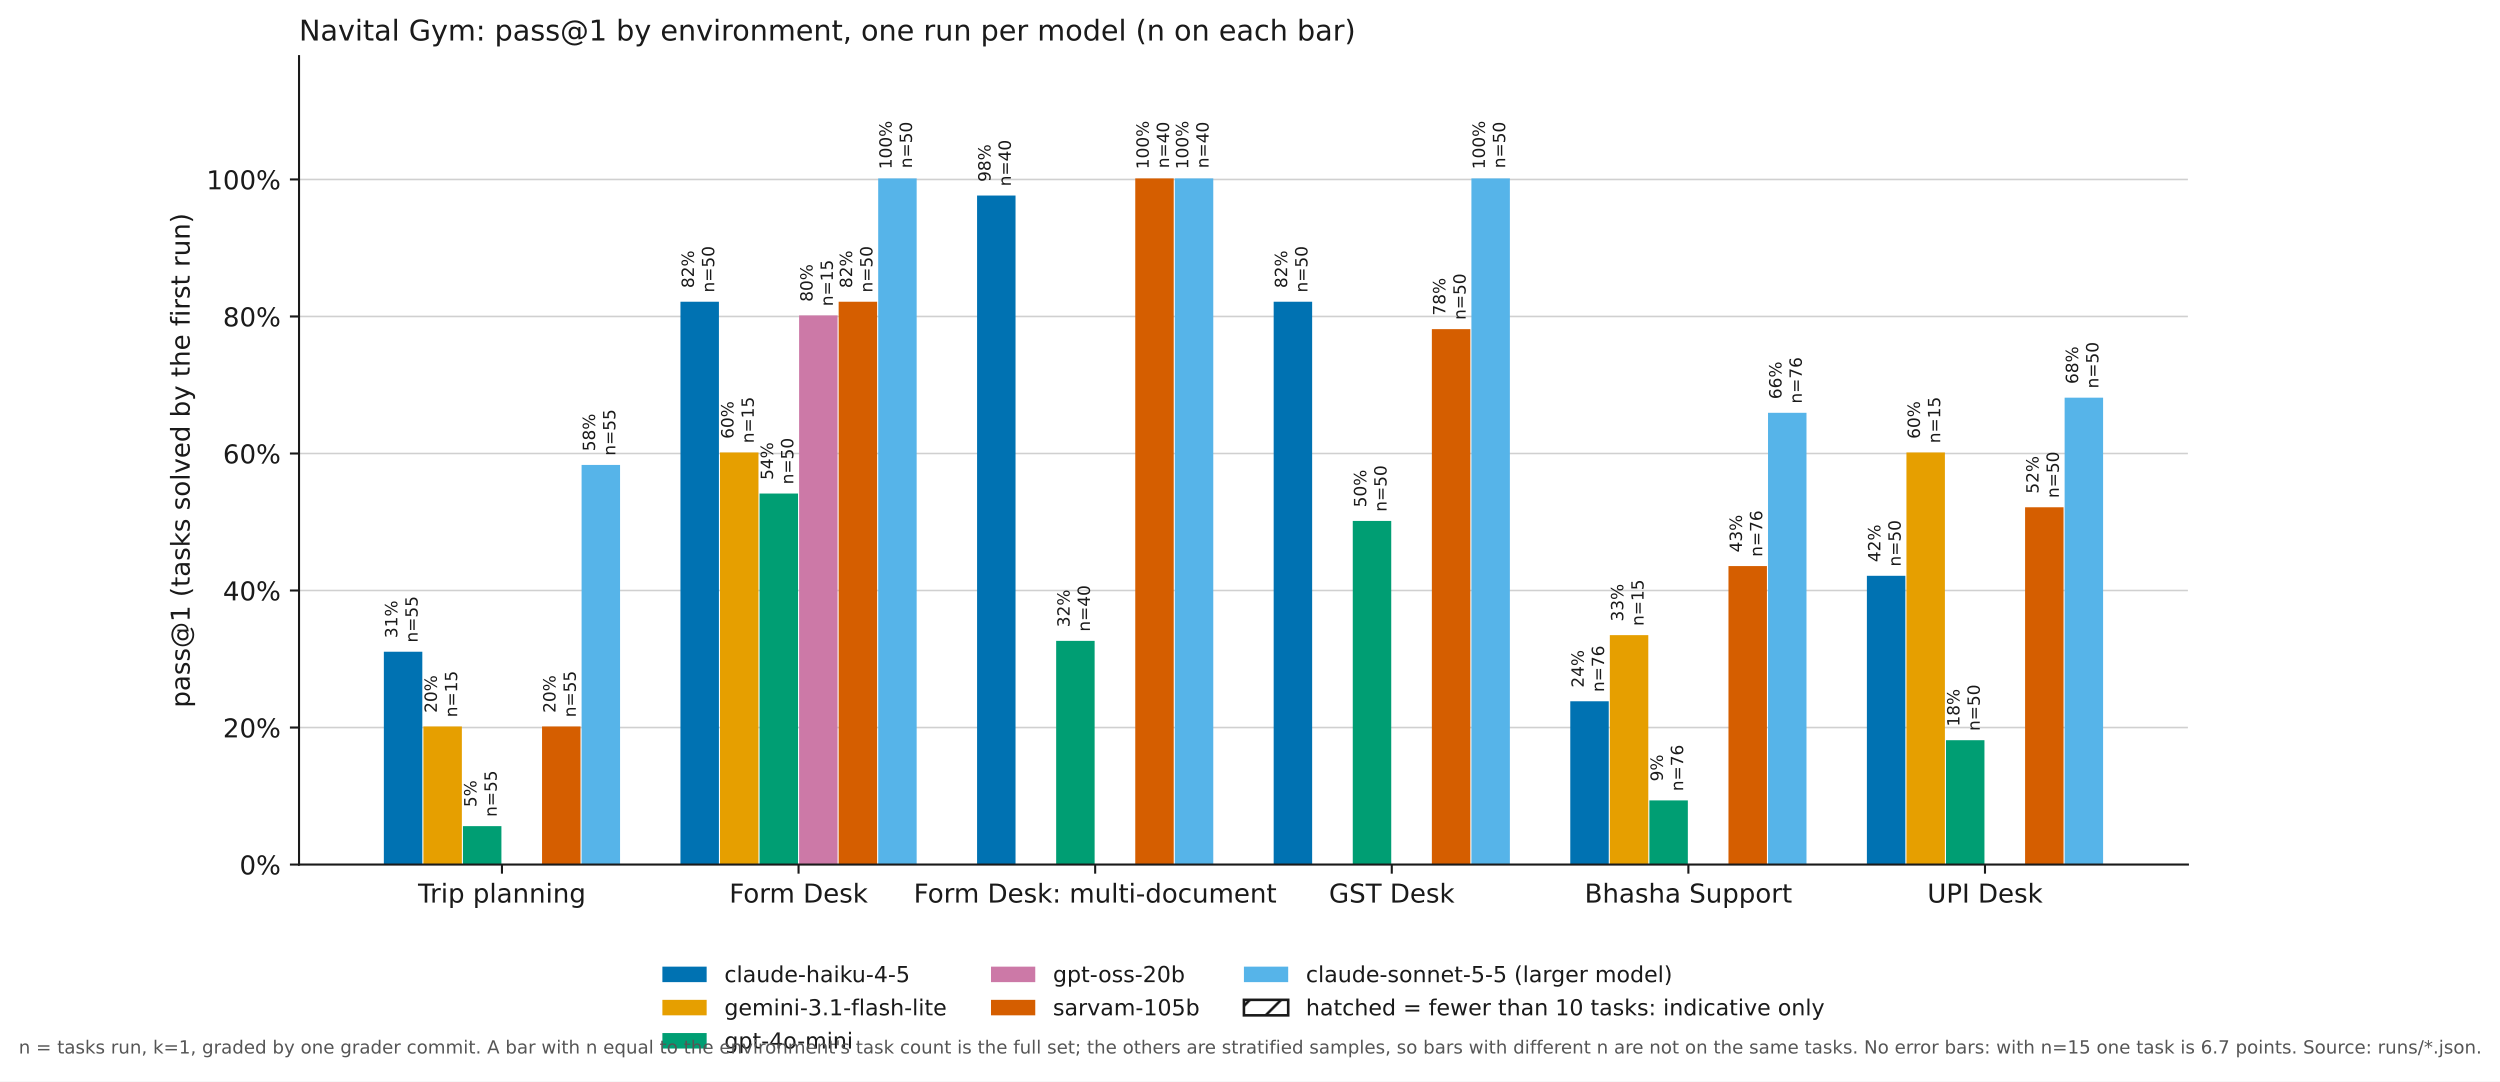
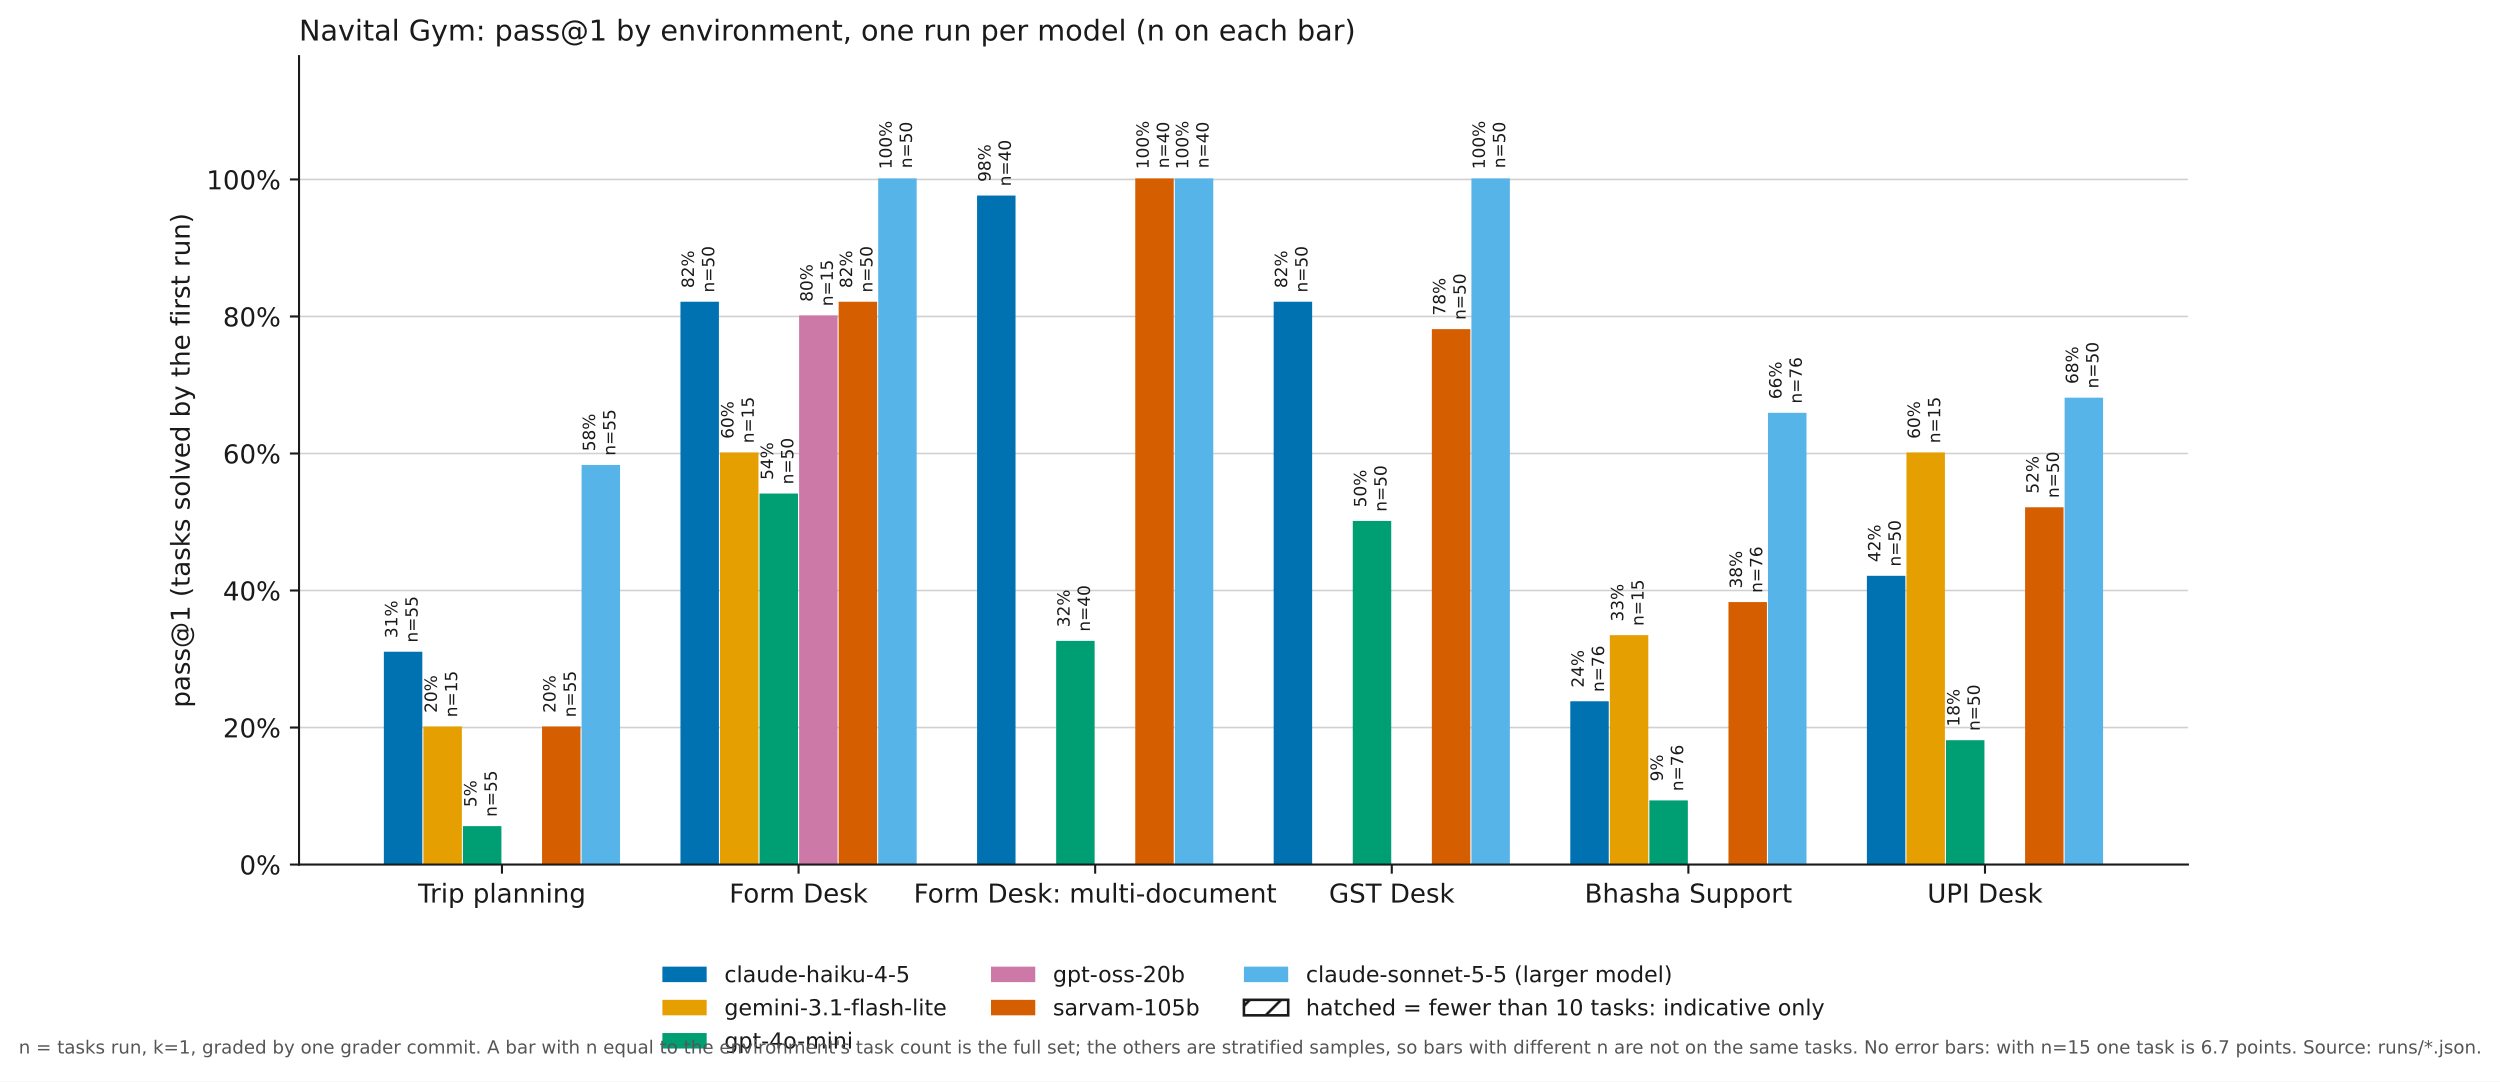
<svg xmlns="http://www.w3.org/2000/svg" xmlns:xlink="http://www.w3.org/1999/xlink" width="960.095pt" height="415.321pt" viewBox="0 0 960.095 415.321" version="1.1">
  <defs>
    <style type="text/css">*{stroke-linejoin: round; stroke-linecap: butt}</style>
  </defs>
  <g id="figure_1">
    <g id="patch_1">
      <path d="M 0 415.321  L 960.095 415.321  L 960.095 0  L 0 0  z " style="fill: #ffffff" />
    </g>
    <g id="axes_1">
      <g id="patch_2">
        <path d="M 114.84 332.022  L 840.24 332.022  L 840.24 21.558  L 114.84 21.558  z " style="fill: #ffffff" />
      </g>
      <g id="matplotlib.axis_1">
        <g id="xtick_1">
          <g id="line2d_1">
            <defs>
-               <path id="m8821f34952" d="M 0 0  L 0 3.5  " style="stroke: #1a1a1a; stroke-width: 0.8" />
+               <path id="m9e70d9c6fe" d="M 0 0  L 0 3.5  " style="stroke: #1a1a1a; stroke-width: 0.8" />
            </defs>
            <g>
-               <use xlink:href="#m8821f34952" x="192.769" y="332.022" style="fill: #1a1a1a; stroke: #1a1a1a; stroke-width: 0.8" />
+               <use xlink:href="#m9e70d9c6fe" x="192.769" y="332.022" style="fill: #1a1a1a; stroke: #1a1a1a; stroke-width: 0.8" />
            </g>
          </g>
          <g id="text_1">
            <text style="font-size: 10px; font-family: 'DejaVu Sans'; text-anchor: middle; fill: #1a1a1a" x="192.769" y="346.621" transform="rotate(-0 192.7686 346.6207)">Trip planning</text>
          </g>
        </g>
        <g id="xtick_2">
          <g id="line2d_2">
            <g>
-               <use xlink:href="#m8821f34952" x="306.677" y="332.022" style="fill: #1a1a1a; stroke: #1a1a1a; stroke-width: 0.8" />
+               <use xlink:href="#m9e70d9c6fe" x="306.677" y="332.022" style="fill: #1a1a1a; stroke: #1a1a1a; stroke-width: 0.8" />
            </g>
          </g>
          <g id="text_2">
            <text style="font-size: 10px; font-family: 'DejaVu Sans'; text-anchor: middle; fill: #1a1a1a" x="306.677" y="346.621" transform="rotate(-0 306.6772 346.6207)">Form Desk</text>
          </g>
        </g>
        <g id="xtick_3">
          <g id="line2d_3">
            <g>
-               <use xlink:href="#m8821f34952" x="420.586" y="332.022" style="fill: #1a1a1a; stroke: #1a1a1a; stroke-width: 0.8" />
+               <use xlink:href="#m9e70d9c6fe" x="420.586" y="332.022" style="fill: #1a1a1a; stroke: #1a1a1a; stroke-width: 0.8" />
            </g>
          </g>
          <g id="text_3">
            <text style="font-size: 10px; font-family: 'DejaVu Sans'; text-anchor: middle; fill: #1a1a1a" x="420.586" y="346.621" transform="rotate(-0 420.5857 346.6207)">Form Desk: multi-document</text>
          </g>
        </g>
        <g id="xtick_4">
          <g id="line2d_4">
            <g>
-               <use xlink:href="#m8821f34952" x="534.494" y="332.022" style="fill: #1a1a1a; stroke: #1a1a1a; stroke-width: 0.8" />
+               <use xlink:href="#m9e70d9c6fe" x="534.494" y="332.022" style="fill: #1a1a1a; stroke: #1a1a1a; stroke-width: 0.8" />
            </g>
          </g>
          <g id="text_4">
            <text style="font-size: 10px; font-family: 'DejaVu Sans'; text-anchor: middle; fill: #1a1a1a" x="534.494" y="346.621" transform="rotate(-0 534.4943 346.6207)">GST Desk</text>
          </g>
        </g>
        <g id="xtick_5">
          <g id="line2d_5">
            <g>
-               <use xlink:href="#m8821f34952" x="648.403" y="332.022" style="fill: #1a1a1a; stroke: #1a1a1a; stroke-width: 0.8" />
+               <use xlink:href="#m9e70d9c6fe" x="648.403" y="332.022" style="fill: #1a1a1a; stroke: #1a1a1a; stroke-width: 0.8" />
            </g>
          </g>
          <g id="text_5">
            <text style="font-size: 10px; font-family: 'DejaVu Sans'; text-anchor: middle; fill: #1a1a1a" x="648.403" y="346.621" transform="rotate(-0 648.4028 346.6207)">Bhasha Support</text>
          </g>
        </g>
        <g id="xtick_6">
          <g id="line2d_6">
            <g>
-               <use xlink:href="#m8821f34952" x="762.311" y="332.022" style="fill: #1a1a1a; stroke: #1a1a1a; stroke-width: 0.8" />
+               <use xlink:href="#m9e70d9c6fe" x="762.311" y="332.022" style="fill: #1a1a1a; stroke: #1a1a1a; stroke-width: 0.8" />
            </g>
          </g>
          <g id="text_6">
            <text style="font-size: 10px; font-family: 'DejaVu Sans'; text-anchor: middle; fill: #1a1a1a" x="762.311" y="346.621" transform="rotate(-0 762.3114 346.6207)">UPI Desk</text>
          </g>
        </g>
      </g>
      <g id="matplotlib.axis_2">
        <g id="ytick_1">
          <g id="line2d_7">
-             <path d="M 114.84 332.022  L 840.24 332.022  " clip-path="url(#p18290ab628)" style="fill: none; stroke: #d0d0d0; stroke-width: 0.6; stroke-linecap: square" />
+             <path d="M 114.84 332.022  L 840.24 332.022  " clip-path="url(#p67235c8566)" style="fill: none; stroke: #d0d0d0; stroke-width: 0.6; stroke-linecap: square" />
          </g>
          <g id="line2d_8">
            <defs>
-               <path id="m528d3b960f" d="M 0 0  L -3.5 0  " style="stroke: #1a1a1a; stroke-width: 0.8" />
+               <path id="m015271d2e5" d="M 0 0  L -3.5 0  " style="stroke: #1a1a1a; stroke-width: 0.8" />
            </defs>
            <g>
-               <use xlink:href="#m528d3b960f" x="114.84" y="332.022" style="fill: #1a1a1a; stroke: #1a1a1a; stroke-width: 0.8" />
+               <use xlink:href="#m015271d2e5" x="114.84" y="332.022" style="fill: #1a1a1a; stroke: #1a1a1a; stroke-width: 0.8" />
            </g>
          </g>
          <g id="text_7">
            <text style="font-size: 10px; font-family: 'DejaVu Sans'; text-anchor: end; fill: #1a1a1a" x="107.84" y="335.821" transform="rotate(-0 107.84 335.8211)">0%</text>
          </g>
        </g>
        <g id="ytick_2">
          <g id="line2d_9">
-             <path d="M 114.84 279.401  L 840.24 279.401  " clip-path="url(#p18290ab628)" style="fill: none; stroke: #d0d0d0; stroke-width: 0.6; stroke-linecap: square" />
+             <path d="M 114.84 279.401  L 840.24 279.401  " clip-path="url(#p67235c8566)" style="fill: none; stroke: #d0d0d0; stroke-width: 0.6; stroke-linecap: square" />
          </g>
          <g id="line2d_10">
            <g>
-               <use xlink:href="#m528d3b960f" x="114.84" y="279.401" style="fill: #1a1a1a; stroke: #1a1a1a; stroke-width: 0.8" />
+               <use xlink:href="#m015271d2e5" x="114.84" y="279.401" style="fill: #1a1a1a; stroke: #1a1a1a; stroke-width: 0.8" />
            </g>
          </g>
          <g id="text_8">
            <text style="font-size: 10px; font-family: 'DejaVu Sans'; text-anchor: end; fill: #1a1a1a" x="107.84" y="283.2" transform="rotate(-0 107.84 283.2001)">20%</text>
          </g>
        </g>
        <g id="ytick_3">
          <g id="line2d_11">
-             <path d="M 114.84 226.78  L 840.24 226.78  " clip-path="url(#p18290ab628)" style="fill: none; stroke: #d0d0d0; stroke-width: 0.6; stroke-linecap: square" />
+             <path d="M 114.84 226.78  L 840.24 226.78  " clip-path="url(#p67235c8566)" style="fill: none; stroke: #d0d0d0; stroke-width: 0.6; stroke-linecap: square" />
          </g>
          <g id="line2d_12">
            <g>
-               <use xlink:href="#m528d3b960f" x="114.84" y="226.78" style="fill: #1a1a1a; stroke: #1a1a1a; stroke-width: 0.8" />
+               <use xlink:href="#m015271d2e5" x="114.84" y="226.78" style="fill: #1a1a1a; stroke: #1a1a1a; stroke-width: 0.8" />
            </g>
          </g>
          <g id="text_9">
            <text style="font-size: 10px; font-family: 'DejaVu Sans'; text-anchor: end; fill: #1a1a1a" x="107.84" y="230.579" transform="rotate(-0 107.84 230.5791)">40%</text>
          </g>
        </g>
        <g id="ytick_4">
          <g id="line2d_13">
-             <path d="M 114.84 174.159  L 840.24 174.159  " clip-path="url(#p18290ab628)" style="fill: none; stroke: #d0d0d0; stroke-width: 0.6; stroke-linecap: square" />
+             <path d="M 114.84 174.159  L 840.24 174.159  " clip-path="url(#p67235c8566)" style="fill: none; stroke: #d0d0d0; stroke-width: 0.6; stroke-linecap: square" />
          </g>
          <g id="line2d_14">
            <g>
-               <use xlink:href="#m528d3b960f" x="114.84" y="174.159" style="fill: #1a1a1a; stroke: #1a1a1a; stroke-width: 0.8" />
+               <use xlink:href="#m015271d2e5" x="114.84" y="174.159" style="fill: #1a1a1a; stroke: #1a1a1a; stroke-width: 0.8" />
            </g>
          </g>
          <g id="text_10">
            <text style="font-size: 10px; font-family: 'DejaVu Sans'; text-anchor: end; fill: #1a1a1a" x="107.84" y="177.958" transform="rotate(-0 107.84 177.9581)">60%</text>
          </g>
        </g>
        <g id="ytick_5">
          <g id="line2d_15">
-             <path d="M 114.84 121.538  L 840.24 121.538  " clip-path="url(#p18290ab628)" style="fill: none; stroke: #d0d0d0; stroke-width: 0.6; stroke-linecap: square" />
+             <path d="M 114.84 121.538  L 840.24 121.538  " clip-path="url(#p67235c8566)" style="fill: none; stroke: #d0d0d0; stroke-width: 0.6; stroke-linecap: square" />
          </g>
          <g id="line2d_16">
            <g>
-               <use xlink:href="#m528d3b960f" x="114.84" y="121.538" style="fill: #1a1a1a; stroke: #1a1a1a; stroke-width: 0.8" />
+               <use xlink:href="#m015271d2e5" x="114.84" y="121.538" style="fill: #1a1a1a; stroke: #1a1a1a; stroke-width: 0.8" />
            </g>
          </g>
          <g id="text_11">
            <text style="font-size: 10px; font-family: 'DejaVu Sans'; text-anchor: end; fill: #1a1a1a" x="107.84" y="125.337" transform="rotate(-0 107.84 125.337)">80%</text>
          </g>
        </g>
        <g id="ytick_6">
          <g id="line2d_17">
-             <path d="M 114.84 68.917  L 840.24 68.917  " clip-path="url(#p18290ab628)" style="fill: none; stroke: #d0d0d0; stroke-width: 0.6; stroke-linecap: square" />
+             <path d="M 114.84 68.917  L 840.24 68.917  " clip-path="url(#p67235c8566)" style="fill: none; stroke: #d0d0d0; stroke-width: 0.6; stroke-linecap: square" />
          </g>
          <g id="line2d_18">
            <g>
-               <use xlink:href="#m528d3b960f" x="114.84" y="68.917" style="fill: #1a1a1a; stroke: #1a1a1a; stroke-width: 0.8" />
+               <use xlink:href="#m015271d2e5" x="114.84" y="68.917" style="fill: #1a1a1a; stroke: #1a1a1a; stroke-width: 0.8" />
            </g>
          </g>
          <g id="text_12">
            <text style="font-size: 10px; font-family: 'DejaVu Sans'; text-anchor: end; fill: #1a1a1a" x="107.84" y="72.716" transform="rotate(-0 107.84 72.71603)">100%</text>
          </g>
        </g>
        <g id="text_13">
          <text style="font-size: 10px; font-family: 'DejaVu Sans'; text-anchor: middle; fill: #1a1a1a" x="72.849" y="176.79" transform="rotate(-90 72.84859 176.7903)">pass@1 (tasks solved by the first run)</text>
        </g>
      </g>
      <g id="patch_3">
-         <path d="M 147.813 332.022  L 161.786 332.022  L 161.786 250.699  L 147.813 250.699  z " clip-path="url(#p18290ab628)" style="fill: #0072b2; stroke: #0072b2; stroke-width: 0.8; stroke-linejoin: miter" />
+         <path d="M 147.813 332.022  L 161.786 332.022  L 161.786 250.699  L 147.813 250.699  z " clip-path="url(#p67235c8566)" style="fill: #0072b2; stroke: #0072b2; stroke-width: 0.8; stroke-linejoin: miter" />
      </g>
      <g id="patch_4">
-         <path d="M 261.721 332.022  L 275.694 332.022  L 275.694 116.276  L 261.721 116.276  z " clip-path="url(#p18290ab628)" style="fill: #0072b2; stroke: #0072b2; stroke-width: 0.8; stroke-linejoin: miter" />
+         <path d="M 261.721 332.022  L 275.694 332.022  L 275.694 116.276  L 261.721 116.276  z " clip-path="url(#p67235c8566)" style="fill: #0072b2; stroke: #0072b2; stroke-width: 0.8; stroke-linejoin: miter" />
      </g>
      <g id="patch_5">
-         <path d="M 375.63 332.022  L 389.603 332.022  L 389.603 75.495  L 375.63 75.495  z " clip-path="url(#p18290ab628)" style="fill: #0072b2; stroke: #0072b2; stroke-width: 0.8; stroke-linejoin: miter" />
+         <path d="M 375.63 332.022  L 389.603 332.022  L 389.603 75.495  L 375.63 75.495  z " clip-path="url(#p67235c8566)" style="fill: #0072b2; stroke: #0072b2; stroke-width: 0.8; stroke-linejoin: miter" />
      </g>
      <g id="patch_6">
-         <path d="M 489.538 332.022  L 503.511 332.022  L 503.511 116.276  L 489.538 116.276  z " clip-path="url(#p18290ab628)" style="fill: #0072b2; stroke: #0072b2; stroke-width: 0.8; stroke-linejoin: miter" />
+         <path d="M 489.538 332.022  L 503.511 332.022  L 503.511 116.276  L 489.538 116.276  z " clip-path="url(#p67235c8566)" style="fill: #0072b2; stroke: #0072b2; stroke-width: 0.8; stroke-linejoin: miter" />
      </g>
      <g id="patch_7">
-         <path d="M 603.447 332.022  L 617.42 332.022  L 617.42 269.708  L 603.447 269.708  z " clip-path="url(#p18290ab628)" style="fill: #0072b2; stroke: #0072b2; stroke-width: 0.8; stroke-linejoin: miter" />
+         <path d="M 603.447 332.022  L 617.42 332.022  L 617.42 269.708  L 603.447 269.708  z " clip-path="url(#p67235c8566)" style="fill: #0072b2; stroke: #0072b2; stroke-width: 0.8; stroke-linejoin: miter" />
      </g>
      <g id="patch_8">
-         <path d="M 717.355 332.022  L 731.328 332.022  L 731.328 221.518  L 717.355 221.518  z " clip-path="url(#p18290ab628)" style="fill: #0072b2; stroke: #0072b2; stroke-width: 0.8; stroke-linejoin: miter" />
+         <path d="M 717.355 332.022  L 731.328 332.022  L 731.328 221.518  L 717.355 221.518  z " clip-path="url(#p67235c8566)" style="fill: #0072b2; stroke: #0072b2; stroke-width: 0.8; stroke-linejoin: miter" />
      </g>
      <g id="patch_9">
-         <path d="M 163.001 332.022  L 176.973 332.022  L 176.973 279.401  L 163.001 279.401  z " clip-path="url(#p18290ab628)" style="fill: #e69f00; stroke: #e69f00; stroke-width: 0.8; stroke-linejoin: miter" />
+         <path d="M 163.001 332.022  L 176.973 332.022  L 176.973 279.401  L 163.001 279.401  z " clip-path="url(#p67235c8566)" style="fill: #e69f00; stroke: #e69f00; stroke-width: 0.8; stroke-linejoin: miter" />
      </g>
      <g id="patch_10">
-         <path d="M 276.909 332.022  L 290.882 332.022  L 290.882 174.159  L 276.909 174.159  z " clip-path="url(#p18290ab628)" style="fill: #e69f00; stroke: #e69f00; stroke-width: 0.8; stroke-linejoin: miter" />
+         <path d="M 276.909 332.022  L 290.882 332.022  L 290.882 174.159  L 276.909 174.159  z " clip-path="url(#p67235c8566)" style="fill: #e69f00; stroke: #e69f00; stroke-width: 0.8; stroke-linejoin: miter" />
      </g>
      <g id="patch_11">
-         <path d="M 618.635 332.022  L 632.608 332.022  L 632.608 244.321  L 618.635 244.321  z " clip-path="url(#p18290ab628)" style="fill: #e69f00; stroke: #e69f00; stroke-width: 0.8; stroke-linejoin: miter" />
+         <path d="M 618.635 332.022  L 632.608 332.022  L 632.608 244.321  L 618.635 244.321  z " clip-path="url(#p67235c8566)" style="fill: #e69f00; stroke: #e69f00; stroke-width: 0.8; stroke-linejoin: miter" />
      </g>
      <g id="patch_12">
-         <path d="M 732.543 332.022  L 746.516 332.022  L 746.516 174.159  L 732.543 174.159  z " clip-path="url(#p18290ab628)" style="fill: #e69f00; stroke: #e69f00; stroke-width: 0.8; stroke-linejoin: miter" />
+         <path d="M 732.543 332.022  L 746.516 332.022  L 746.516 174.159  L 732.543 174.159  z " clip-path="url(#p67235c8566)" style="fill: #e69f00; stroke: #e69f00; stroke-width: 0.8; stroke-linejoin: miter" />
      </g>
      <g id="patch_13">
-         <path d="M 178.188 332.022  L 192.161 332.022  L 192.161 317.671  L 178.188 317.671  z " clip-path="url(#p18290ab628)" style="fill: #009e73; stroke: #009e73; stroke-width: 0.8; stroke-linejoin: miter" />
+         <path d="M 178.188 332.022  L 192.161 332.022  L 192.161 317.671  L 178.188 317.671  z " clip-path="url(#p67235c8566)" style="fill: #009e73; stroke: #009e73; stroke-width: 0.8; stroke-linejoin: miter" />
      </g>
      <g id="patch_14">
-         <path d="M 292.097 332.022  L 306.07 332.022  L 306.07 189.946  L 292.097 189.946  z " clip-path="url(#p18290ab628)" style="fill: #009e73; stroke: #009e73; stroke-width: 0.8; stroke-linejoin: miter" />
+         <path d="M 292.097 332.022  L 306.07 332.022  L 306.07 189.946  L 292.097 189.946  z " clip-path="url(#p67235c8566)" style="fill: #009e73; stroke: #009e73; stroke-width: 0.8; stroke-linejoin: miter" />
      </g>
      <g id="patch_15">
-         <path d="M 406.005 332.022  L 419.978 332.022  L 419.978 246.513  L 406.005 246.513  z " clip-path="url(#p18290ab628)" style="fill: #009e73; stroke: #009e73; stroke-width: 0.8; stroke-linejoin: miter" />
+         <path d="M 406.005 332.022  L 419.978 332.022  L 419.978 246.513  L 406.005 246.513  z " clip-path="url(#p67235c8566)" style="fill: #009e73; stroke: #009e73; stroke-width: 0.8; stroke-linejoin: miter" />
      </g>
      <g id="patch_16">
-         <path d="M 519.914 332.022  L 533.887 332.022  L 533.887 200.47  L 519.914 200.47  z " clip-path="url(#p18290ab628)" style="fill: #009e73; stroke: #009e73; stroke-width: 0.8; stroke-linejoin: miter" />
+         <path d="M 519.914 332.022  L 533.887 332.022  L 533.887 200.47  L 519.914 200.47  z " clip-path="url(#p67235c8566)" style="fill: #009e73; stroke: #009e73; stroke-width: 0.8; stroke-linejoin: miter" />
      </g>
      <g id="patch_17">
-         <path d="M 633.823 332.022  L 647.795 332.022  L 647.795 307.789  L 633.823 307.789  z " clip-path="url(#p18290ab628)" style="fill: #009e73; stroke: #009e73; stroke-width: 0.8; stroke-linejoin: miter" />
+         <path d="M 633.823 332.022  L 647.795 332.022  L 647.795 307.789  L 633.823 307.789  z " clip-path="url(#p67235c8566)" style="fill: #009e73; stroke: #009e73; stroke-width: 0.8; stroke-linejoin: miter" />
      </g>
      <g id="patch_18">
-         <path d="M 747.731 332.022  L 761.704 332.022  L 761.704 284.663  L 747.731 284.663  z " clip-path="url(#p18290ab628)" style="fill: #009e73; stroke: #009e73; stroke-width: 0.8; stroke-linejoin: miter" />
+         <path d="M 747.731 332.022  L 761.704 332.022  L 761.704 284.663  L 747.731 284.663  z " clip-path="url(#p67235c8566)" style="fill: #009e73; stroke: #009e73; stroke-width: 0.8; stroke-linejoin: miter" />
      </g>
      <g id="patch_19">
-         <path d="M 307.285 332.022  L 321.257 332.022  L 321.257 121.538  L 307.285 121.538  z " clip-path="url(#p18290ab628)" style="fill: #cc79a7; stroke: #cc79a7; stroke-width: 0.8; stroke-linejoin: miter" />
+         <path d="M 307.285 332.022  L 321.257 332.022  L 321.257 121.538  L 307.285 121.538  z " clip-path="url(#p67235c8566)" style="fill: #cc79a7; stroke: #cc79a7; stroke-width: 0.8; stroke-linejoin: miter" />
      </g>
      <g id="patch_20">
-         <path d="M 208.564 332.022  L 222.537 332.022  L 222.537 279.401  L 208.564 279.401  z " clip-path="url(#p18290ab628)" style="fill: #d55e00; stroke: #d55e00; stroke-width: 0.8; stroke-linejoin: miter" />
+         <path d="M 208.564 332.022  L 222.537 332.022  L 222.537 279.401  L 208.564 279.401  z " clip-path="url(#p67235c8566)" style="fill: #d55e00; stroke: #d55e00; stroke-width: 0.8; stroke-linejoin: miter" />
      </g>
      <g id="patch_21">
-         <path d="M 322.472 332.022  L 336.445 332.022  L 336.445 116.276  L 322.472 116.276  z " clip-path="url(#p18290ab628)" style="fill: #d55e00; stroke: #d55e00; stroke-width: 0.8; stroke-linejoin: miter" />
+         <path d="M 322.472 332.022  L 336.445 332.022  L 336.445 116.276  L 322.472 116.276  z " clip-path="url(#p67235c8566)" style="fill: #d55e00; stroke: #d55e00; stroke-width: 0.8; stroke-linejoin: miter" />
      </g>
      <g id="patch_22">
-         <path d="M 436.381 332.022  L 450.354 332.022  L 450.354 68.917  L 436.381 68.917  z " clip-path="url(#p18290ab628)" style="fill: #d55e00; stroke: #d55e00; stroke-width: 0.8; stroke-linejoin: miter" />
+         <path d="M 436.381 332.022  L 450.354 332.022  L 450.354 68.917  L 436.381 68.917  z " clip-path="url(#p67235c8566)" style="fill: #d55e00; stroke: #d55e00; stroke-width: 0.8; stroke-linejoin: miter" />
      </g>
      <g id="patch_23">
-         <path d="M 550.29 332.022  L 564.262 332.022  L 564.262 126.8  L 550.29 126.8  z " clip-path="url(#p18290ab628)" style="fill: #d55e00; stroke: #d55e00; stroke-width: 0.8; stroke-linejoin: miter" />
+         <path d="M 550.29 332.022  L 564.262 332.022  L 564.262 126.8  L 550.29 126.8  z " clip-path="url(#p67235c8566)" style="fill: #d55e00; stroke: #d55e00; stroke-width: 0.8; stroke-linejoin: miter" />
      </g>
      <g id="patch_24">
-         <path d="M 664.198 332.022  L 678.171 332.022  L 678.171 217.779  L 664.198 217.779  z " clip-path="url(#p18290ab628)" style="fill: #d55e00; stroke: #d55e00; stroke-width: 0.8; stroke-linejoin: miter" />
+         <path d="M 664.198 332.022  L 678.171 332.022  L 678.171 231.627  L 664.198 231.627  z " clip-path="url(#p67235c8566)" style="fill: #d55e00; stroke: #d55e00; stroke-width: 0.8; stroke-linejoin: miter" />
      </g>
      <g id="patch_25">
-         <path d="M 778.107 332.022  L 792.079 332.022  L 792.079 195.208  L 778.107 195.208  z " clip-path="url(#p18290ab628)" style="fill: #d55e00; stroke: #d55e00; stroke-width: 0.8; stroke-linejoin: miter" />
+         <path d="M 778.107 332.022  L 792.079 332.022  L 792.079 195.208  L 778.107 195.208  z " clip-path="url(#p67235c8566)" style="fill: #d55e00; stroke: #d55e00; stroke-width: 0.8; stroke-linejoin: miter" />
      </g>
      <g id="patch_26">
-         <path d="M 223.752 332.022  L 237.725 332.022  L 237.725 178.943  L 223.752 178.943  z " clip-path="url(#p18290ab628)" style="fill: #56b4e9; stroke: #56b4e9; stroke-width: 0.8; stroke-linejoin: miter" />
+         <path d="M 223.752 332.022  L 237.725 332.022  L 237.725 178.943  L 223.752 178.943  z " clip-path="url(#p67235c8566)" style="fill: #56b4e9; stroke: #56b4e9; stroke-width: 0.8; stroke-linejoin: miter" />
      </g>
      <g id="patch_27">
-         <path d="M 337.66 332.022  L 351.633 332.022  L 351.633 68.917  L 337.66 68.917  z " clip-path="url(#p18290ab628)" style="fill: #56b4e9; stroke: #56b4e9; stroke-width: 0.8; stroke-linejoin: miter" />
+         <path d="M 337.66 332.022  L 351.633 332.022  L 351.633 68.917  L 337.66 68.917  z " clip-path="url(#p67235c8566)" style="fill: #56b4e9; stroke: #56b4e9; stroke-width: 0.8; stroke-linejoin: miter" />
      </g>
      <g id="patch_28">
-         <path d="M 451.569 332.022  L 465.542 332.022  L 465.542 68.917  L 451.569 68.917  z " clip-path="url(#p18290ab628)" style="fill: #56b4e9; stroke: #56b4e9; stroke-width: 0.8; stroke-linejoin: miter" />
+         <path d="M 451.569 332.022  L 465.542 332.022  L 465.542 68.917  L 451.569 68.917  z " clip-path="url(#p67235c8566)" style="fill: #56b4e9; stroke: #56b4e9; stroke-width: 0.8; stroke-linejoin: miter" />
      </g>
      <g id="patch_29">
-         <path d="M 565.477 332.022  L 579.45 332.022  L 579.45 68.917  L 565.477 68.917  z " clip-path="url(#p18290ab628)" style="fill: #56b4e9; stroke: #56b4e9; stroke-width: 0.8; stroke-linejoin: miter" />
+         <path d="M 565.477 332.022  L 579.45 332.022  L 579.45 68.917  L 565.477 68.917  z " clip-path="url(#p67235c8566)" style="fill: #56b4e9; stroke: #56b4e9; stroke-width: 0.8; stroke-linejoin: miter" />
      </g>
      <g id="patch_30">
-         <path d="M 679.386 332.022  L 693.359 332.022  L 693.359 158.927  L 679.386 158.927  z " clip-path="url(#p18290ab628)" style="fill: #56b4e9; stroke: #56b4e9; stroke-width: 0.8; stroke-linejoin: miter" />
+         <path d="M 679.386 332.022  L 693.359 332.022  L 693.359 158.927  L 679.386 158.927  z " clip-path="url(#p67235c8566)" style="fill: #56b4e9; stroke: #56b4e9; stroke-width: 0.8; stroke-linejoin: miter" />
      </g>
      <g id="patch_31">
-         <path d="M 793.294 332.022  L 807.267 332.022  L 807.267 153.111  L 793.294 153.111  z " clip-path="url(#p18290ab628)" style="fill: #56b4e9; stroke: #56b4e9; stroke-width: 0.8; stroke-linejoin: miter" />
+         <path d="M 793.294 332.022  L 807.267 332.022  L 807.267 153.111  L 793.294 153.111  z " clip-path="url(#p67235c8566)" style="fill: #56b4e9; stroke: #56b4e9; stroke-width: 0.8; stroke-linejoin: miter" />
      </g>
      <g id="patch_32">
        <path d="M 114.84 332.022  L 114.84 21.558  " style="fill: none; stroke: #1a1a1a; stroke-width: 0.8; stroke-linejoin: miter; stroke-linecap: square" />
      </g>
      <g id="patch_33">
        <path d="M 114.84 332.022  L 840.24 332.022  " style="fill: none; stroke: #1a1a1a; stroke-width: 0.8; stroke-linejoin: miter; stroke-linecap: square" />
      </g>
      <g id="text_14">
        <text style="font-size: 6.5px; font-family: 'DejaVu Sans'; fill: #1a1a1a" transform="translate(152.587 245.0572) rotate(-90)">31%</text>
        <text style="font-size: 6.5px; font-family: 'DejaVu Sans'; fill: #1a1a1a" transform="translate(160.3882 246.7523) rotate(-90)">n=55</text>
      </g>
      <g id="text_15">
        <text style="font-size: 6.5px; font-family: 'DejaVu Sans'; fill: #1a1a1a" transform="translate(266.4955 110.6345) rotate(-90)">82%</text>
        <text style="font-size: 6.5px; font-family: 'DejaVu Sans'; fill: #1a1a1a" transform="translate(274.2968 112.3295) rotate(-90)">n=50</text>
      </g>
      <g id="text_16">
        <text style="font-size: 6.5px; font-family: 'DejaVu Sans'; fill: #1a1a1a" transform="translate(380.4041 69.85317) rotate(-90)">98%</text>
        <text style="font-size: 6.5px; font-family: 'DejaVu Sans'; fill: #1a1a1a" transform="translate(388.2053 71.54825) rotate(-90)">n=40</text>
      </g>
      <g id="text_17">
        <text style="font-size: 6.5px; font-family: 'DejaVu Sans'; fill: #1a1a1a" transform="translate(494.3126 110.6345) rotate(-90)">82%</text>
        <text style="font-size: 6.5px; font-family: 'DejaVu Sans'; fill: #1a1a1a" transform="translate(502.1139 112.3295) rotate(-90)">n=50</text>
      </g>
      <g id="text_18">
        <text style="font-size: 6.5px; font-family: 'DejaVu Sans'; fill: #1a1a1a" transform="translate(608.2211 264.0663) rotate(-90)">24%</text>
        <text style="font-size: 6.5px; font-family: 'DejaVu Sans'; fill: #1a1a1a" transform="translate(616.0224 265.7613) rotate(-90)">n=76</text>
      </g>
      <g id="text_19">
        <text style="font-size: 6.5px; font-family: 'DejaVu Sans'; fill: #1a1a1a" transform="translate(722.1297 215.8765) rotate(-90)">42%</text>
        <text style="font-size: 6.5px; font-family: 'DejaVu Sans'; fill: #1a1a1a" transform="translate(729.931 217.5716) rotate(-90)">n=50</text>
      </g>
      <g id="text_20">
        <text style="font-size: 6.5px; font-family: 'DejaVu Sans'; fill: #1a1a1a" transform="translate(167.7748 273.7596) rotate(-90)">20%</text>
        <text style="font-size: 6.5px; font-family: 'DejaVu Sans'; fill: #1a1a1a" transform="translate(175.576 275.4547) rotate(-90)">n=15</text>
      </g>
      <g id="text_21">
        <text style="font-size: 6.5px; font-family: 'DejaVu Sans'; fill: #1a1a1a" transform="translate(281.6833 168.5176) rotate(-90)">60%</text>
        <text style="font-size: 6.5px; font-family: 'DejaVu Sans'; fill: #1a1a1a" transform="translate(289.4846 170.2127) rotate(-90)">n=15</text>
      </g>
      <g id="text_22">
        <text style="font-size: 6.5px; font-family: 'DejaVu Sans'; fill: #1a1a1a" transform="translate(623.409 238.6789) rotate(-90)">33%</text>
        <text style="font-size: 6.5px; font-family: 'DejaVu Sans'; fill: #1a1a1a" transform="translate(631.2102 240.374) rotate(-90)">n=15</text>
      </g>
      <g id="text_23">
        <text style="font-size: 6.5px; font-family: 'DejaVu Sans'; fill: #1a1a1a" transform="translate(737.3175 168.5176) rotate(-90)">60%</text>
        <text style="font-size: 6.5px; font-family: 'DejaVu Sans'; fill: #1a1a1a" transform="translate(745.1188 170.2127) rotate(-90)">n=15</text>
      </g>
      <g id="text_24">
        <text style="font-size: 6.5px; font-family: 'DejaVu Sans'; fill: #1a1a1a" transform="translate(182.9626 309.9616) rotate(-90)">5%</text>
        <text style="font-size: 6.5px; font-family: 'DejaVu Sans'; fill: #1a1a1a" transform="translate(190.7638 313.7245) rotate(-90)">n=55</text>
      </g>
      <g id="text_25">
        <text style="font-size: 6.5px; font-family: 'DejaVu Sans'; fill: #1a1a1a" transform="translate(296.8711 184.3039) rotate(-90)">54%</text>
        <text style="font-size: 6.5px; font-family: 'DejaVu Sans'; fill: #1a1a1a" transform="translate(304.6724 185.999) rotate(-90)">n=50</text>
      </g>
      <g id="text_26">
        <text style="font-size: 6.5px; font-family: 'DejaVu Sans'; fill: #1a1a1a" transform="translate(410.7797 240.8715) rotate(-90)">32%</text>
        <text style="font-size: 6.5px; font-family: 'DejaVu Sans'; fill: #1a1a1a" transform="translate(418.5809 242.5666) rotate(-90)">n=40</text>
      </g>
      <g id="text_27">
        <text style="font-size: 6.5px; font-family: 'DejaVu Sans'; fill: #1a1a1a" transform="translate(524.6882 194.8281) rotate(-90)">50%</text>
        <text style="font-size: 6.5px; font-family: 'DejaVu Sans'; fill: #1a1a1a" transform="translate(532.4895 196.5232) rotate(-90)">n=50</text>
      </g>
      <g id="text_28">
        <text style="font-size: 6.5px; font-family: 'DejaVu Sans'; fill: #1a1a1a" transform="translate(638.5968 300.0795) rotate(-90)">9%</text>
        <text style="font-size: 6.5px; font-family: 'DejaVu Sans'; fill: #1a1a1a" transform="translate(646.398 303.8423) rotate(-90)">n=76</text>
      </g>
      <g id="text_29">
        <text style="font-size: 6.5px; font-family: 'DejaVu Sans'; fill: #1a1a1a" transform="translate(752.5053 279.0217) rotate(-90)">18%</text>
        <text style="font-size: 6.5px; font-family: 'DejaVu Sans'; fill: #1a1a1a" transform="translate(760.3066 280.7168) rotate(-90)">n=50</text>
      </g>
      <g id="text_30">
        <text style="font-size: 6.5px; font-family: 'DejaVu Sans'; fill: #1a1a1a" transform="translate(312.0589 115.8966) rotate(-90)">80%</text>
        <text style="font-size: 6.5px; font-family: 'DejaVu Sans'; fill: #1a1a1a" transform="translate(319.8602 117.5916) rotate(-90)">n=15</text>
      </g>
      <g id="text_31">
        <text style="font-size: 6.5px; font-family: 'DejaVu Sans'; fill: #1a1a1a" transform="translate(213.3382 273.7596) rotate(-90)">20%</text>
        <text style="font-size: 6.5px; font-family: 'DejaVu Sans'; fill: #1a1a1a" transform="translate(221.1395 275.4547) rotate(-90)">n=55</text>
      </g>
      <g id="text_32">
        <text style="font-size: 6.5px; font-family: 'DejaVu Sans'; fill: #1a1a1a" transform="translate(327.2467 110.6345) rotate(-90)">82%</text>
        <text style="font-size: 6.5px; font-family: 'DejaVu Sans'; fill: #1a1a1a" transform="translate(335.048 112.3295) rotate(-90)">n=50</text>
      </g>
      <g id="text_33">
        <text style="font-size: 6.5px; font-family: 'DejaVu Sans'; fill: #1a1a1a" transform="translate(441.1553 64.97062) rotate(-90)">100%</text>
        <text style="font-size: 6.5px; font-family: 'DejaVu Sans'; fill: #1a1a1a" transform="translate(448.9565 64.59789) rotate(-90)">n=40</text>
      </g>
      <g id="text_34">
        <text style="font-size: 6.5px; font-family: 'DejaVu Sans'; fill: #1a1a1a" transform="translate(555.0638 121.1587) rotate(-90)">78%</text>
        <text style="font-size: 6.5px; font-family: 'DejaVu Sans'; fill: #1a1a1a" transform="translate(562.8651 122.8537) rotate(-90)">n=50</text>
      </g>
      <g id="text_35">
-         <text style="font-size: 6.5px; font-family: 'DejaVu Sans'; fill: #1a1a1a" transform="translate(668.9724 212.1376) rotate(-90)">43%</text>
-         <text style="font-size: 6.5px; font-family: 'DejaVu Sans'; fill: #1a1a1a" transform="translate(676.7736 213.8327) rotate(-90)">n=76</text>
+         <text style="font-size: 6.5px; font-family: 'DejaVu Sans'; fill: #1a1a1a" transform="translate(668.9724 225.9853) rotate(-90)">38%</text>
+         <text style="font-size: 6.5px; font-family: 'DejaVu Sans'; fill: #1a1a1a" transform="translate(676.7736 227.6803) rotate(-90)">n=76</text>
      </g>
      <g id="text_36">
        <text style="font-size: 6.5px; font-family: 'DejaVu Sans'; fill: #1a1a1a" transform="translate(782.8809 189.566) rotate(-90)">52%</text>
        <text style="font-size: 6.5px; font-family: 'DejaVu Sans'; fill: #1a1a1a" transform="translate(790.6822 191.2611) rotate(-90)">n=50</text>
      </g>
      <g id="text_37">
        <text style="font-size: 6.5px; font-family: 'DejaVu Sans'; fill: #1a1a1a" transform="translate(228.526 173.3013) rotate(-90)">58%</text>
        <text style="font-size: 6.5px; font-family: 'DejaVu Sans'; fill: #1a1a1a" transform="translate(236.3273 174.9964) rotate(-90)">n=55</text>
      </g>
      <g id="text_38">
        <text style="font-size: 6.5px; font-family: 'DejaVu Sans'; fill: #1a1a1a" transform="translate(342.4345 64.97062) rotate(-90)">100%</text>
        <text style="font-size: 6.5px; font-family: 'DejaVu Sans'; fill: #1a1a1a" transform="translate(350.2358 64.59789) rotate(-90)">n=50</text>
      </g>
      <g id="text_39">
        <text style="font-size: 6.5px; font-family: 'DejaVu Sans'; fill: #1a1a1a" transform="translate(456.3431 64.97062) rotate(-90)">100%</text>
        <text style="font-size: 6.5px; font-family: 'DejaVu Sans'; fill: #1a1a1a" transform="translate(464.1444 64.59789) rotate(-90)">n=40</text>
      </g>
      <g id="text_40">
        <text style="font-size: 6.5px; font-family: 'DejaVu Sans'; fill: #1a1a1a" transform="translate(570.2516 64.97062) rotate(-90)">100%</text>
        <text style="font-size: 6.5px; font-family: 'DejaVu Sans'; fill: #1a1a1a" transform="translate(578.0529 64.59789) rotate(-90)">n=50</text>
      </g>
      <g id="text_41">
        <text style="font-size: 6.5px; font-family: 'DejaVu Sans'; fill: #1a1a1a" transform="translate(684.1602 153.2852) rotate(-90)">66%</text>
        <text style="font-size: 6.5px; font-family: 'DejaVu Sans'; fill: #1a1a1a" transform="translate(691.9614 154.9803) rotate(-90)">n=76</text>
      </g>
      <g id="text_42">
        <text style="font-size: 6.5px; font-family: 'DejaVu Sans'; fill: #1a1a1a" transform="translate(798.0687 147.4692) rotate(-90)">68%</text>
        <text style="font-size: 6.5px; font-family: 'DejaVu Sans'; fill: #1a1a1a" transform="translate(805.87 149.1642) rotate(-90)">n=50</text>
      </g>
      <g id="text_43">
        <text style="font-size: 11px; font-family: 'DejaVu Sans'; text-anchor: start; fill: #1a1a1a" x="114.84" y="15.558" transform="rotate(-0 114.84 15.55828)">Navital Gym: pass@1 by environment, one run per model (n on each bar)</text>
      </g>
      <g id="legend_1">
        <g id="patch_34">
          <path d="M 254.382 377.177  L 271.382 377.177  L 271.382 371.227  L 254.382 371.227  z " style="fill: #0072b2" />
        </g>
        <g id="text_44">
          <text style="font-size: 8.5px; font-family: 'DejaVu Sans'; text-anchor: start; fill: #1a1a1a" x="278.182" y="377.177" transform="rotate(-0 278.1818 377.1774)">claude-haiku-4-5</text>
        </g>
        <g id="patch_35">
          <path d="M 254.382 389.928  L 271.382 389.928  L 271.382 383.978  L 254.382 383.978  z " style="fill: #e69f00" />
        </g>
        <g id="text_45">
          <text style="font-size: 8.5px; font-family: 'DejaVu Sans'; text-anchor: start; fill: #1a1a1a" x="278.182" y="389.928" transform="rotate(-0 278.1818 389.928)">gemini-3.1-flash-lite</text>
        </g>
        <g id="patch_36">
          <path d="M 254.382 402.679  L 271.382 402.679  L 271.382 396.729  L 254.382 396.729  z " style="fill: #009e73" />
        </g>
        <g id="text_46">
          <text style="font-size: 8.5px; font-family: 'DejaVu Sans'; text-anchor: start; fill: #1a1a1a" x="278.182" y="402.679" transform="rotate(-0 278.1818 402.6787)">gpt-4o-mini</text>
        </g>
        <g id="patch_37">
          <path d="M 380.578 377.177  L 397.578 377.177  L 397.578 371.227  L 380.578 371.227  z " style="fill: #cc79a7" />
        </g>
        <g id="text_47">
          <text style="font-size: 8.5px; font-family: 'DejaVu Sans'; text-anchor: start; fill: #1a1a1a" x="404.378" y="377.177" transform="rotate(-0 404.3776 377.1774)">gpt-oss-20b</text>
        </g>
        <g id="patch_38">
          <path d="M 380.578 389.928  L 397.578 389.928  L 397.578 383.978  L 380.578 383.978  z " style="fill: #d55e00" />
        </g>
        <g id="text_48">
          <text style="font-size: 8.5px; font-family: 'DejaVu Sans'; text-anchor: start; fill: #1a1a1a" x="404.378" y="389.928" transform="rotate(-0 404.3776 389.928)">sarvam-105b</text>
        </g>
        <g id="patch_39">
          <path d="M 477.715 377.177  L 494.715 377.177  L 494.715 371.227  L 477.715 371.227  z " style="fill: #56b4e9" />
        </g>
        <g id="text_49">
          <text style="font-size: 8.5px; font-family: 'DejaVu Sans'; text-anchor: start; fill: #1a1a1a" x="501.515" y="377.177" transform="rotate(-0 501.5153 377.1774)">claude-sonnet-5-5  (larger model)</text>
        </g>
        <g id="patch_40">
-           <path d="M 477.715 389.928  L 494.715 389.928  L 494.715 383.978  L 477.715 383.978  z " style="fill: url(#h07de2a5452); stroke: #1a1a1a; stroke-linejoin: miter" />
+           <path d="M 477.715 389.928  L 494.715 389.928  L 494.715 383.978  L 477.715 383.978  z " style="fill: url(#h94cd002560); stroke: #1a1a1a; stroke-linejoin: miter" />
        </g>
        <g id="text_50">
          <text style="font-size: 8.5px; font-family: 'DejaVu Sans'; text-anchor: start; fill: #1a1a1a" x="501.515" y="389.928" transform="rotate(-0 501.5153 389.928)">hatched = fewer than 10 tasks: indicative only</text>
        </g>
      </g>
    </g>
    <g id="text_51">
      <text style="font-size: 7px; font-family: 'DejaVu Sans'; text-anchor: start; fill: #555555" x="7.2" y="404.598" transform="rotate(-0 7.2 404.5983)">n = tasks run, k=1, graded by one grader commit. A bar with n equal to the environment's task count is the full set; the others are stratified samples, so bars with different n are not on the same tasks. No error bars: with n=15 one task is 6.7 points. Source: runs/*.json.</text>
    </g>
  </g>
  <defs>
-     <clipPath id="p18290ab628">
+     <clipPath id="p67235c8566">
      <rect x="114.84" y="21.558" width="725.4" height="310.464" />
    </clipPath>
  </defs>
  <defs>
-     <pattern id="h07de2a5452" patternUnits="userSpaceOnUse" x="0" y="0" width="72" height="72">
+     <pattern id="h94cd002560" patternUnits="userSpaceOnUse" x="0" y="0" width="72" height="72">
      <rect x="0" y="0" width="73" height="73" fill="#ffffff" />
      <path d="M -36 36  L 36 -36  M -30 42  L 42 -30  M -24 48  L 48 -24  M -18 54  L 54 -18  M -12 60  L 60 -12  M -6 66  L 66 -6  M 0 72  L 72 0  M 6 78  L 78 6  M 12 84  L 84 12  M 18 90  L 90 18  M 24 96  L 96 24  M 30 102  L 102 30  M 36 108  L 108 36  " style="fill: #1a1a1a; stroke: #1a1a1a; stroke-width: 1.0; stroke-linecap: butt; stroke-linejoin: miter" />
    </pattern>
  </defs>
</svg>
